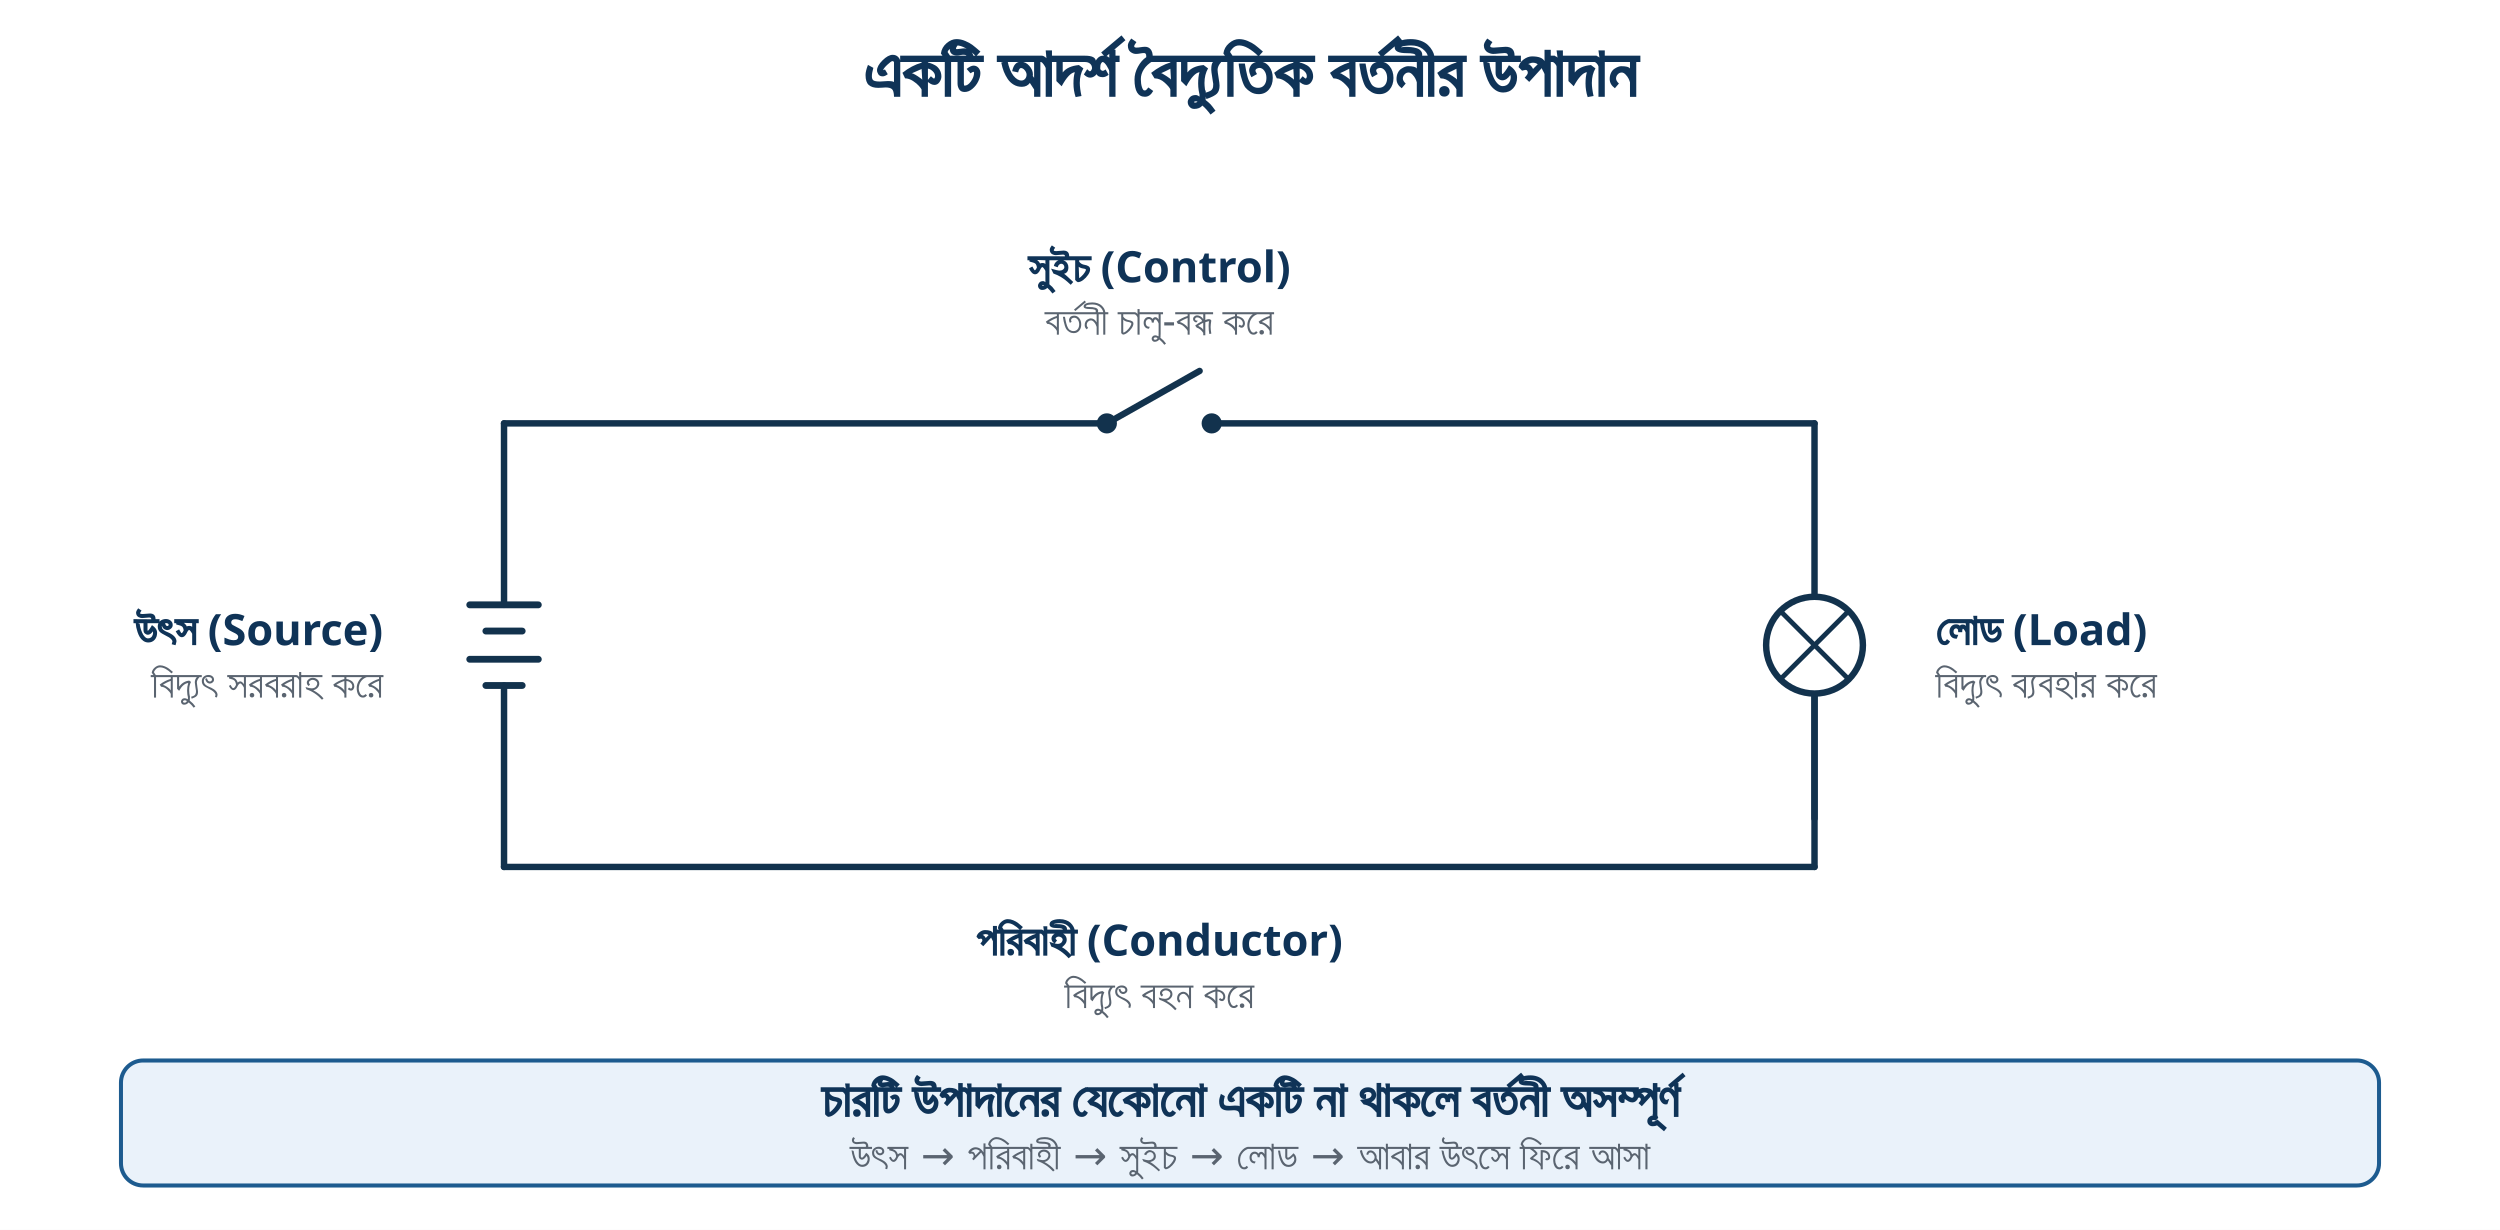
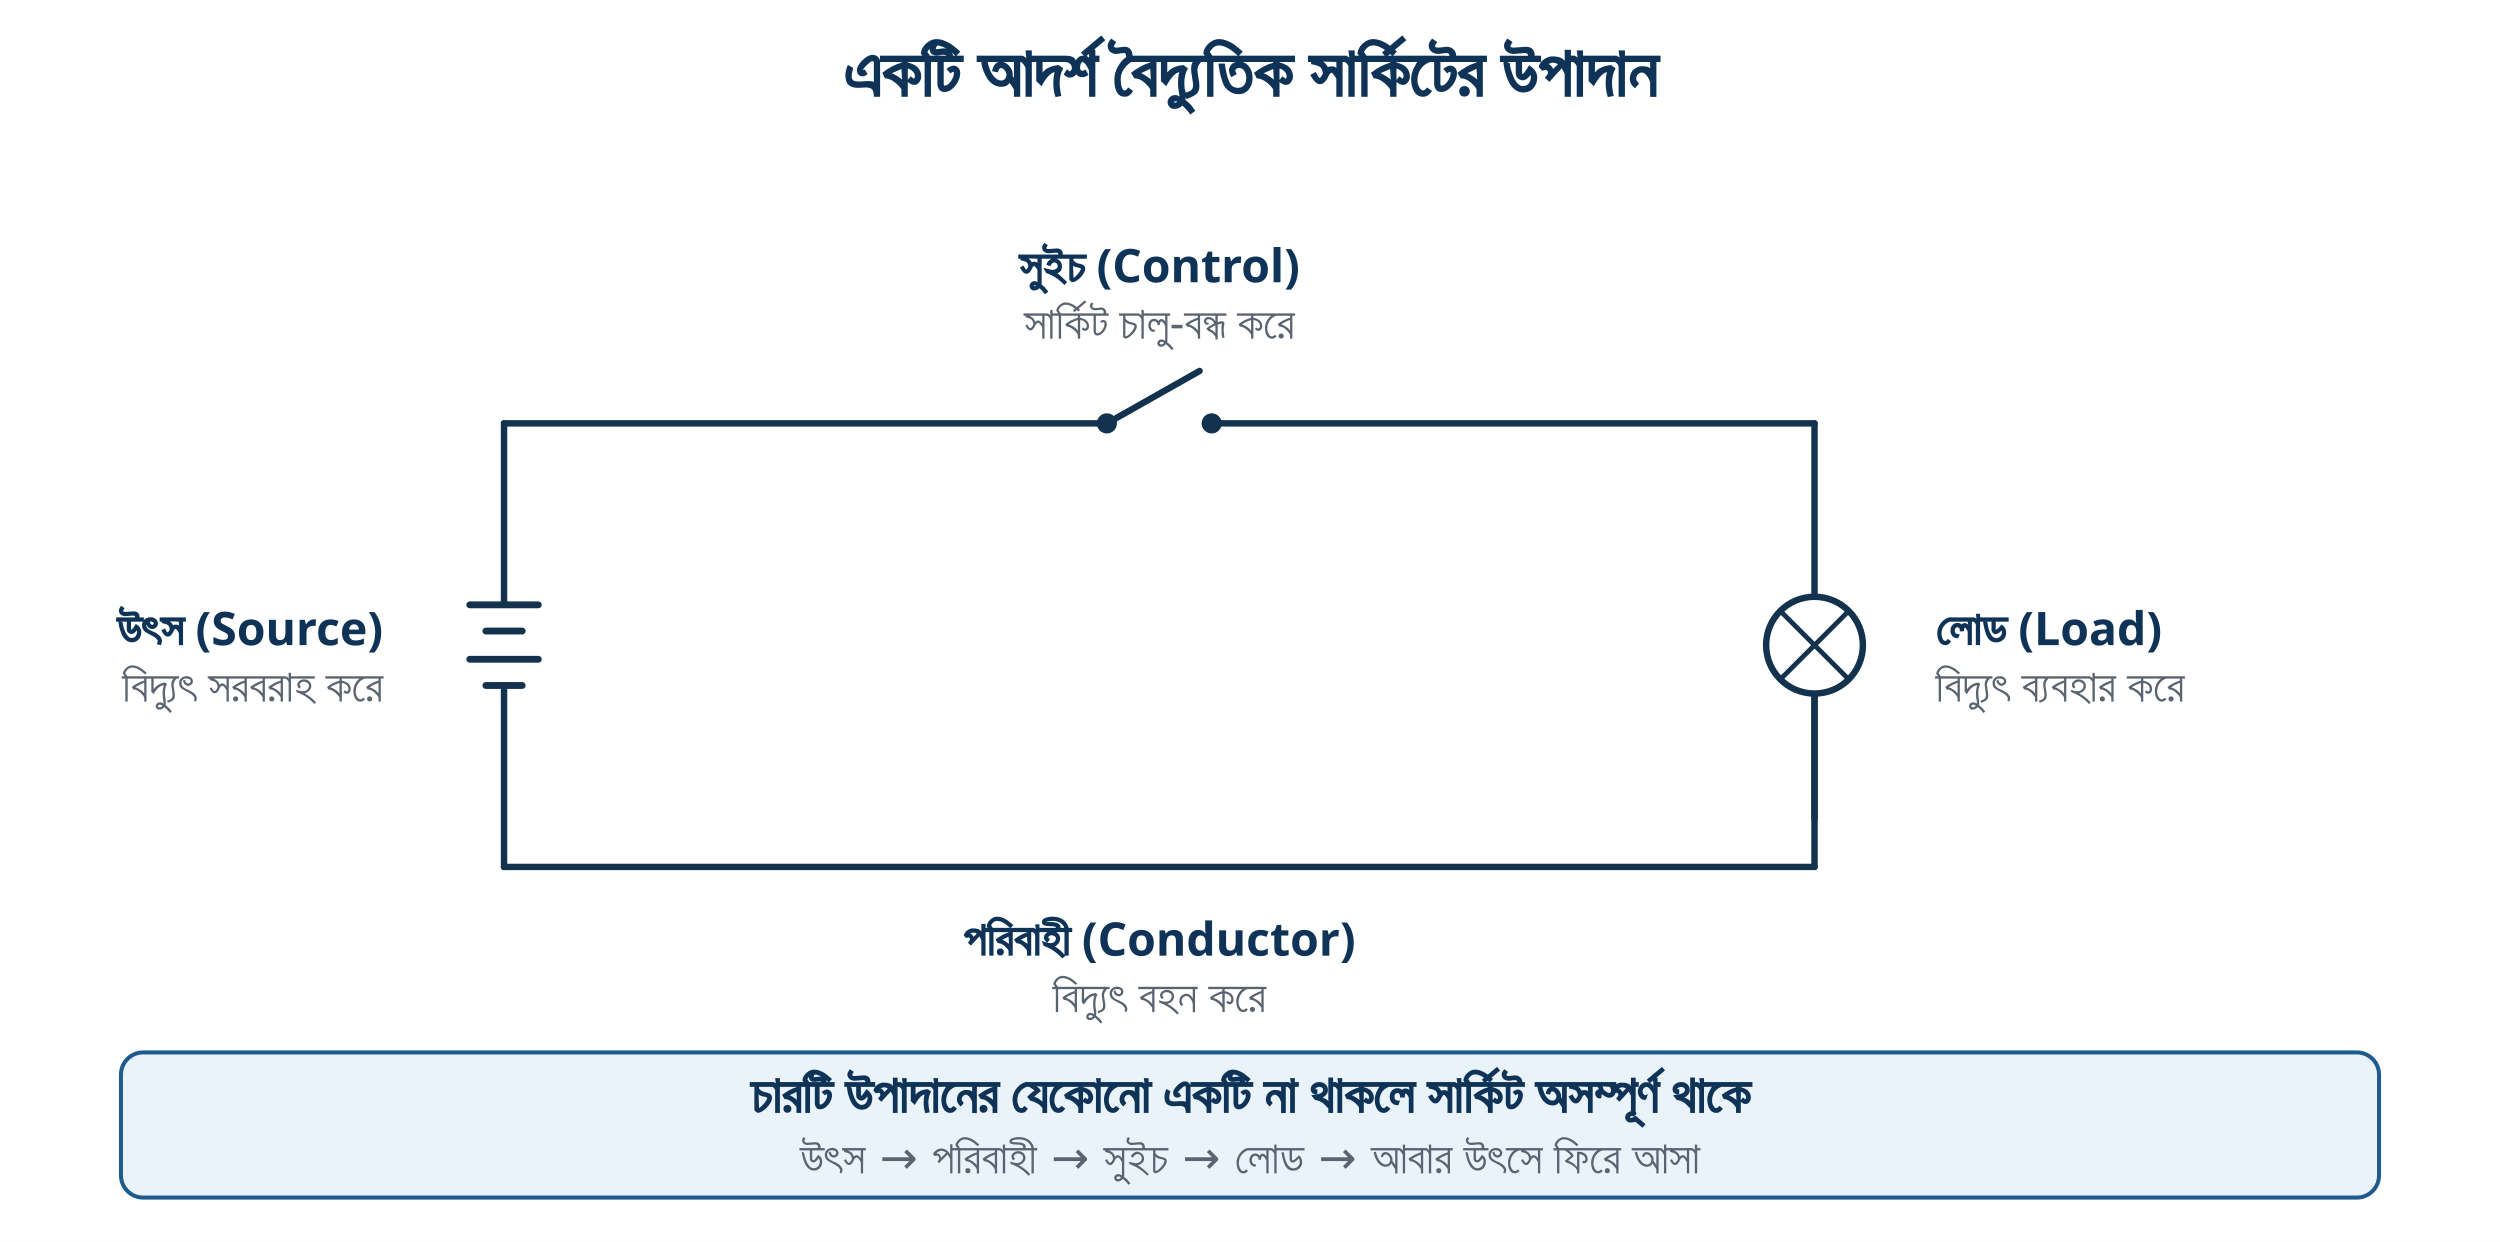
- <svg xmlns="http://www.w3.org/2000/svg" width="1240" height="610" viewBox="0 0 1240 610">
-   <rect width="1240" height="610" fill="#FFFFFF" />
-   <text x="620.0" y="48.0" font-family="Kalpurush" font-size="34" font-weight="700" fill="#0F3357" text-anchor="middle">একটি আদর্শ বৈদ্যুতিক বর্তনীর উপাদান</text>
+ <svg xmlns="http://www.w3.org/2000/svg" width="1240" height="616" viewBox="0 0 1240 616">
+   <rect width="1240" height="616" fill="#FFFFFF" />
+   <text x="620.0" y="48.0" font-family="Kalpurush" font-size="34" font-weight="700" fill="#0F3357" text-anchor="middle">একটি আদর্শ বৈদ্যুতিক সার্কিটের উপাদান</text>
  <path d="M 250 210 L 549.0 210" fill="none" stroke="#12324D" stroke-width="3.2" stroke-linecap="round" stroke-linejoin="round" />
  <path d="M 601.0 210 L 900 210" fill="none" stroke="#12324D" stroke-width="3.2" stroke-linecap="round" stroke-linejoin="round" />
  <path d="M 900 210 L 900 406" fill="none" stroke="#12324D" stroke-width="3.2" stroke-linecap="round" stroke-linejoin="round" />
  <path d="M 900 344 L 900 430" fill="none" stroke="#12324D" stroke-width="3.2" stroke-linecap="round" stroke-linejoin="round" />
  <path d="M 900 430 L 250 430" fill="none" stroke="#12324D" stroke-width="3.2" stroke-linecap="round" stroke-linejoin="round" />
  <path d="M 250 430 L 250 340" fill="none" stroke="#12324D" stroke-width="3.2" stroke-linecap="round" stroke-linejoin="round" />
  <path d="M 250 300 L 250 210" fill="none" stroke="#12324D" stroke-width="3.2" stroke-linecap="round" stroke-linejoin="round" />
  <circle cx="549.0" cy="210.0" r="5.0" fill="#12324D" stroke="none" stroke-width="2" />
  <circle cx="601.0" cy="210.0" r="5.0" fill="#12324D" stroke="none" stroke-width="2" />
  <path d="M 549.0 210 L 595.0 184" fill="none" stroke="#12324D" stroke-width="3.2" stroke-linecap="round" stroke-linejoin="round" />
  <circle cx="900.0" cy="320.0" r="24.0" fill="#FFFFFF" stroke="#12324D" stroke-width="3.2" />
  <path d="M 883.032 303.032 L 916.968 336.968" fill="none" stroke="#12324D" stroke-width="2.4" stroke-linecap="round" stroke-linejoin="round" />
  <path d="M 883.032 336.968 L 916.968 303.032" fill="none" stroke="#12324D" stroke-width="2.4" stroke-linecap="round" stroke-linejoin="round" />
  <path d="M 233.0 300 L 267.0 300" fill="none" stroke="#12324D" stroke-width="3.4" stroke-linecap="round" stroke-linejoin="round" />
  <path d="M 241.0 313 L 259.0 313" fill="none" stroke="#12324D" stroke-width="3.4" stroke-linecap="round" stroke-linejoin="round" />
  <path d="M 233.0 327 L 267.0 327" fill="none" stroke="#12324D" stroke-width="3.4" stroke-linecap="round" stroke-linejoin="round" />
  <path d="M 241.0 340 L 259.0 340" fill="none" stroke="#12324D" stroke-width="3.4" stroke-linecap="round" stroke-linejoin="round" />
-   <text x="190.0" y="320.0" font-family="Kalpurush" font-size="21.5" font-weight="700" fill="#0F3357" text-anchor="end">উৎস (Source)</text>
-   <text x="190.0" y="346.0" font-family="Kalpurush" font-size="20" font-weight="400" fill="#5A6470" text-anchor="end">বিদ্যুৎ সরবরাহ করে</text>
-   <text x="575.0" y="140.0" font-family="Kalpurush" font-size="21.5" font-weight="700" fill="#0F3357" text-anchor="middle">সুইচ (Control)</text>
-   <text x="575.0" y="166.0" font-family="Kalpurush" font-size="20" font-weight="400" fill="#5A6470" text-anchor="middle">বর্তনী চালু-বন্ধ করে</text>
-   <text x="960.0" y="320.0" font-family="Kalpurush" font-size="21.5" font-weight="700" fill="#0F3357" text-anchor="start">লোড (Load)</text>
-   <text x="960.0" y="346.0" font-family="Kalpurush" font-size="20" font-weight="400" fill="#5A6470" text-anchor="start">বিদ্যুৎ ব্যবহার করে</text>
-   <text x="575.0" y="474.0" font-family="Kalpurush" font-size="21.5" font-weight="700" fill="#0F3357" text-anchor="middle">পরিবাহী (Conductor)</text>
-   <text x="575.0" y="500.0" font-family="Kalpurush" font-size="20" font-weight="400" fill="#5A6470" text-anchor="middle">বিদ্যুৎ বহন করে</text>
-   <rect x="60.0" y="526.0" width="1120.0" height="62.0" rx="11" fill="#EAF2FA" stroke="#1D5B8F" stroke-width="2" />
-   <text x="620.0" y="554.0" font-family="Kalpurush" font-size="24.5" font-weight="700" fill="#0F3357" text-anchor="middle">চারটি উপাদানের যেকোনো একটি না থাকলে বর্তনী অসম্পূর্ণ</text>
-   <text x="620.0" y="580.0" font-family="Kalpurush" font-size="20" font-weight="400" fill="#5A6470" text-anchor="middle">উৎস → পরিবাহী → সুইচ → লোড → আবার উৎসে ফিরে আসা</text>
+   <text x="190.0" y="320.0" font-family="Kalpurush" font-size="23" font-weight="700" fill="#0F3357" text-anchor="end">উৎস (Source)</text>
+   <text x="190.0" y="348.0" font-family="Kalpurush" font-size="22.5" font-weight="400" fill="#5A6470" text-anchor="end">বিদ্যুৎ সরবরাহ করে</text>
+   <text x="575.0" y="140.0" font-family="Kalpurush" font-size="23" font-weight="700" fill="#0F3357" text-anchor="middle">সুইচ (Control)</text>
+   <text x="575.0" y="168.0" font-family="Kalpurush" font-size="22.5" font-weight="400" fill="#5A6470" text-anchor="middle">সার্কিট চালু-বন্ধ করে</text>
+   <text x="960.0" y="320.0" font-family="Kalpurush" font-size="23" font-weight="700" fill="#0F3357" text-anchor="start">লোড (Load)</text>
+   <text x="960.0" y="348.0" font-family="Kalpurush" font-size="22.5" font-weight="400" fill="#5A6470" text-anchor="start">বিদ্যুৎ ব্যবহার করে</text>
+   <text x="575.0" y="474.0" font-family="Kalpurush" font-size="23" font-weight="700" fill="#0F3357" text-anchor="middle">পরিবাহী (Conductor)</text>
+   <text x="575.0" y="502.0" font-family="Kalpurush" font-size="22.5" font-weight="400" fill="#5A6470" text-anchor="middle">বিদ্যুৎ বহন করে</text>
+   <rect x="60.0" y="522.0" width="1120.0" height="72.0" rx="11" fill="#EAF2FA" stroke="#1D5B8F" stroke-width="2" />
+   <text x="620.0" y="552.0" font-family="Kalpurush" font-size="25.5" font-weight="700" fill="#0F3357" text-anchor="middle">চারটি উপাদানের যেকোনো একটি না থাকলে সার্কিট অসম্পূর্ণ থাকে</text>
+   <text x="620.0" y="582.0" font-family="Kalpurush" font-size="22.5" font-weight="400" fill="#5A6470" text-anchor="middle">উৎস → পরিবাহী → সুইচ → লোড → আবার উৎসে ফিরে আসা</text>
</svg>
